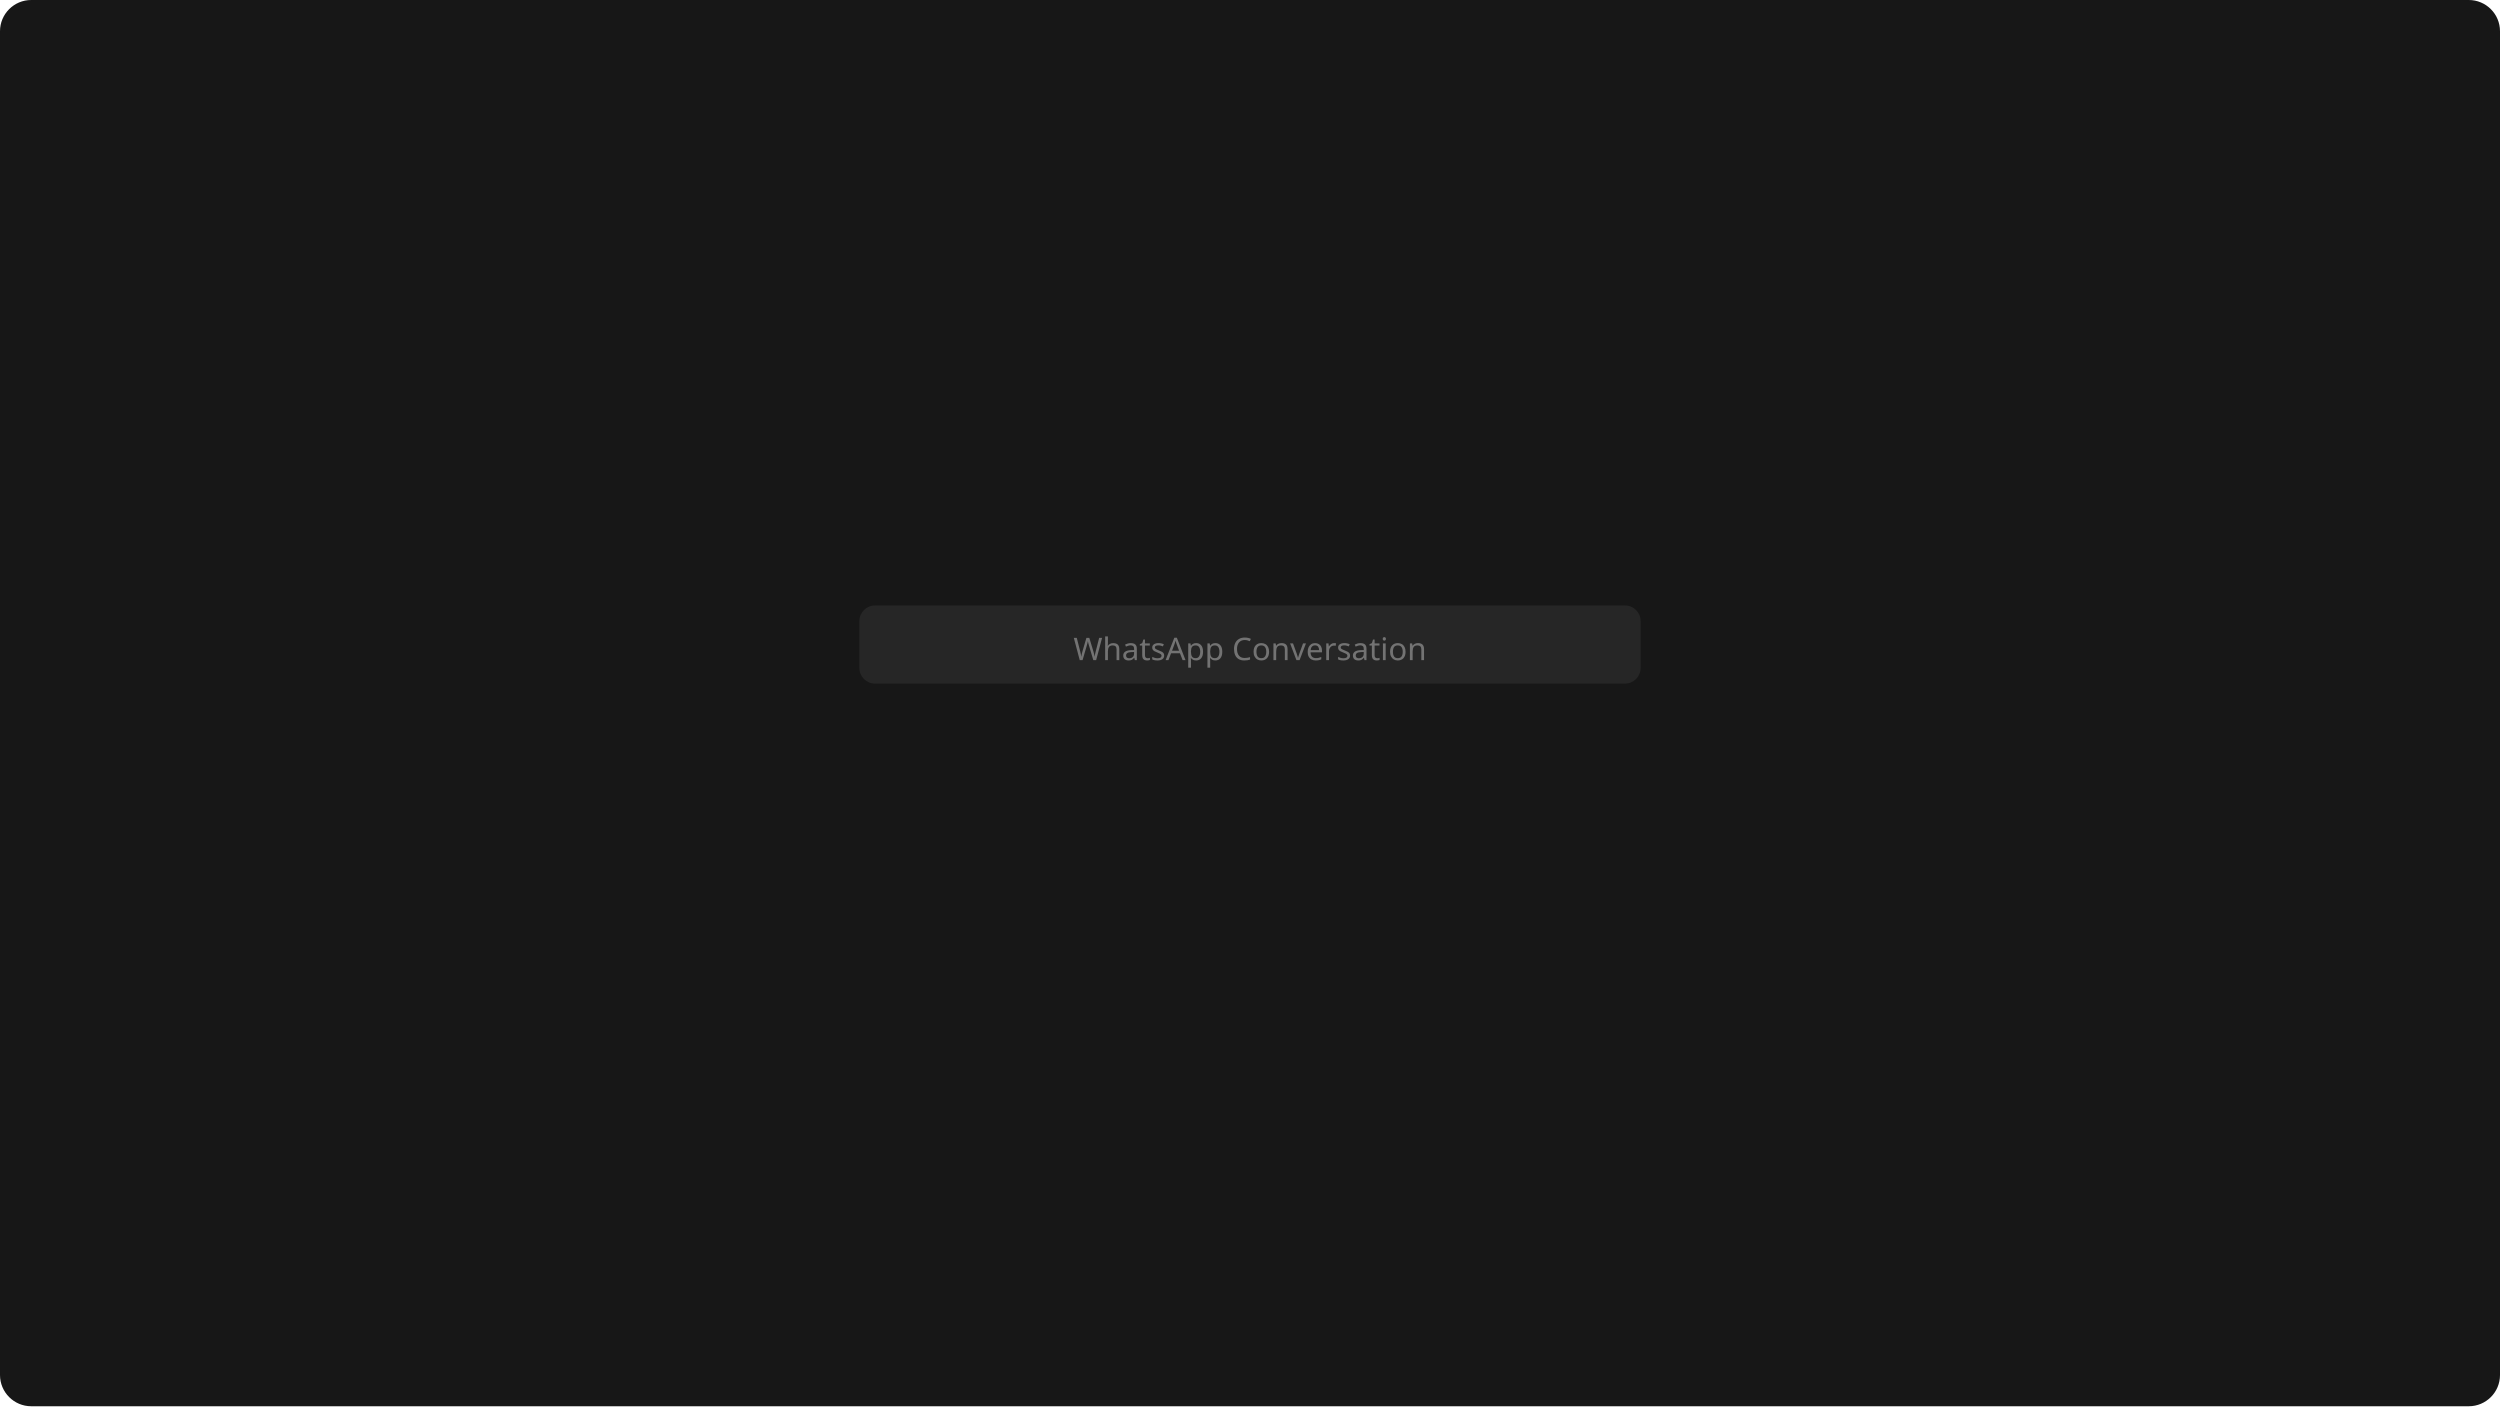
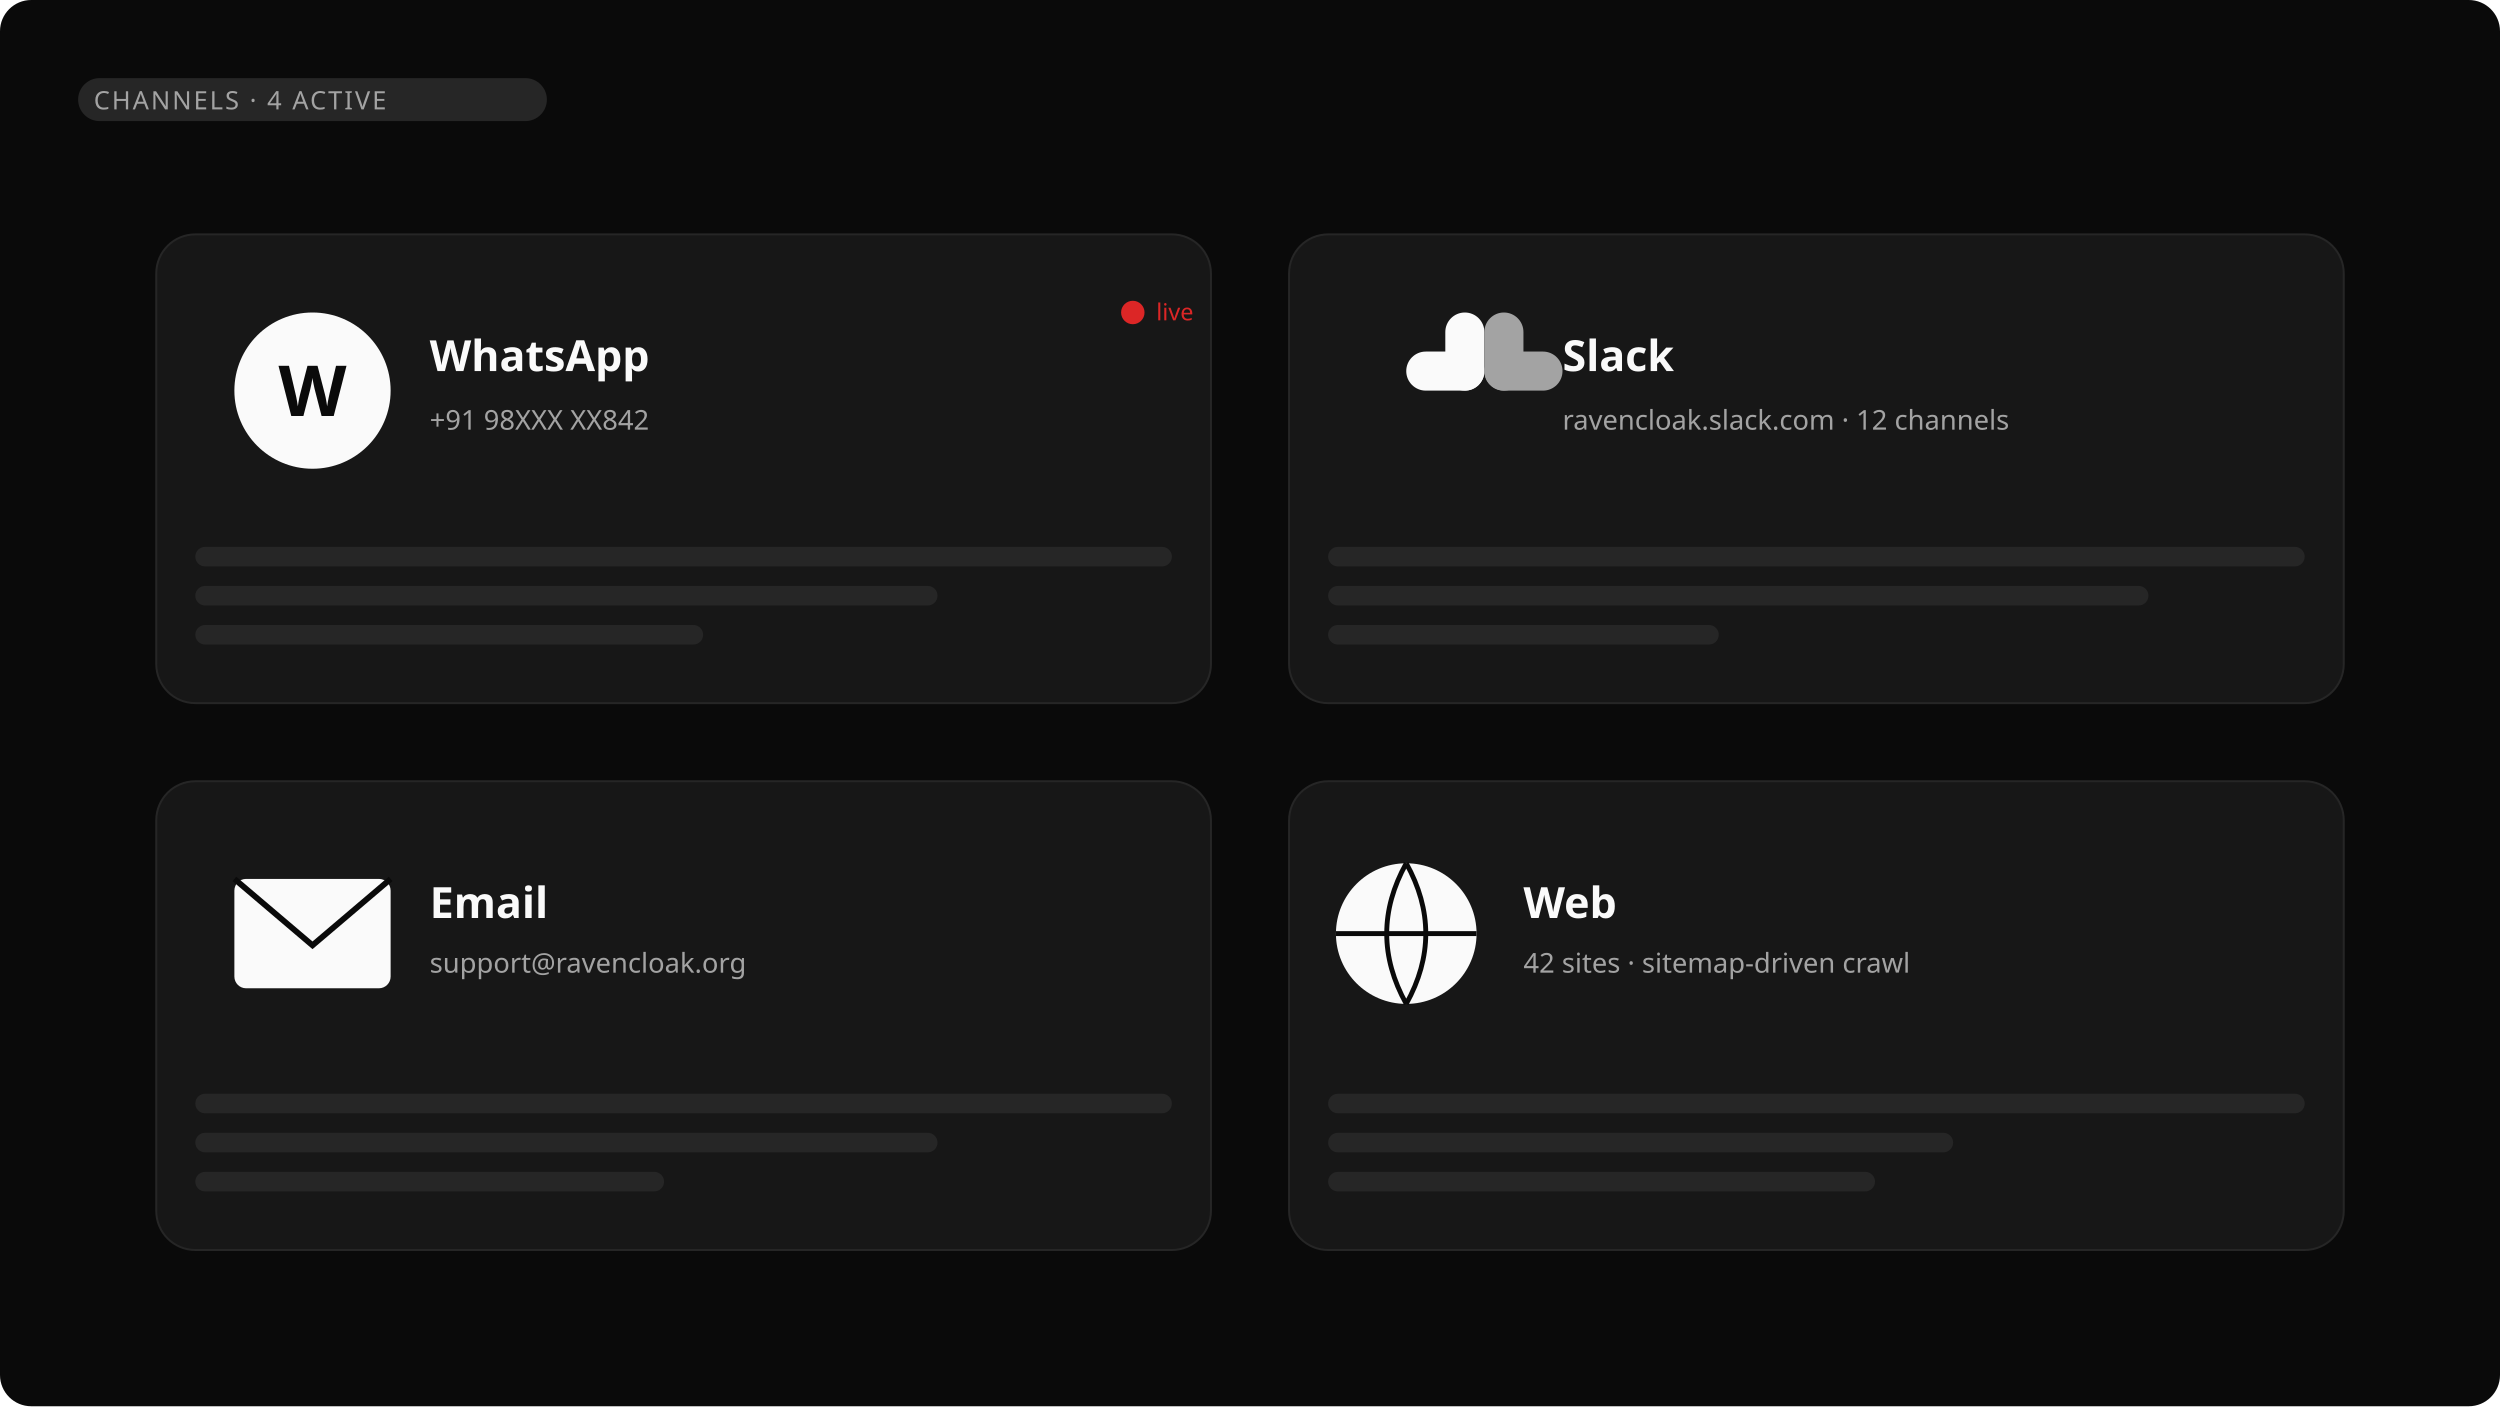
- <svg xmlns="http://www.w3.org/2000/svg" viewBox="0 0 1280 720" fill="none">
-   <rect width="1280" height="720" rx="16" fill="#171717" />
-   <rect x="440" y="310" width="400" height="40" rx="8" fill="#262626" />
-   <text x="640" y="338" font-family="system-ui" font-size="16" fill="#737373" text-anchor="middle">WhatsApp Conversation</text>
+ <svg xmlns="http://www.w3.org/2000/svg" viewBox="0 0 1280 720" fill="none" role="img" aria-label="Channels surface mockup">
+   <rect width="1280" height="720" rx="16" fill="#0a0a0a" />
+   <rect x="40" y="40" width="240" height="22" rx="11" fill="#262626" />
+   <text x="48" y="56" font-family="ui-sans-serif, system-ui, sans-serif" font-size="13" fill="#a3a3a3" letter-spacing="0.08em">CHANNELS  ·  4 ACTIVE</text>
+   <rect x="80" y="120" width="540" height="240" rx="20" fill="#171717" stroke="#262626" stroke-width="1" />
+   <circle cx="160" cy="200" r="40" fill="#fafafa" />
+   <text x="160" y="213" text-anchor="middle" font-family="ui-sans-serif, system-ui, sans-serif" font-size="36" font-weight="700" fill="#0a0a0a">W</text>
+   <text x="220" y="190" font-family="ui-sans-serif, system-ui, sans-serif" font-size="22" font-weight="600" fill="#fafafa">WhatsApp</text>
+   <text x="220" y="220" font-family="ui-sans-serif, system-ui, sans-serif" font-size="14" fill="#a3a3a3">+91 98XXX XX842</text>
+   <rect x="100" y="280" width="500" height="10" rx="5" fill="#262626" />
+   <rect x="100" y="300" width="380" height="10" rx="5" fill="#262626" />
+   <rect x="100" y="320" width="260" height="10" rx="5" fill="#262626" />
+   <circle cx="580" cy="160" r="6" fill="#dc2626" />
+   <text x="592" y="164" font-family="ui-sans-serif, system-ui, sans-serif" font-size="12" fill="#dc2626">live</text>
+   <rect x="660" y="120" width="540" height="240" rx="20" fill="#171717" stroke="#262626" stroke-width="1" />
+   <g transform="translate(720,160)">
+     <rect x="0" y="20" width="40" height="20" rx="10" fill="#fafafa" />
+     <rect x="20" y="0" width="20" height="40" rx="10" fill="#fafafa" />
+     <rect x="40" y="20" width="40" height="20" rx="10" fill="#a3a3a3" />
+     <rect x="40" y="0" width="20" height="40" rx="10" fill="#a3a3a3" />
+   </g>
+   <text x="800" y="190" font-family="ui-sans-serif, system-ui, sans-serif" font-size="22" font-weight="600" fill="#fafafa">Slack</text>
+   <text x="800" y="220" font-family="ui-sans-serif, system-ui, sans-serif" font-size="14" fill="#a3a3a3">ravencloak.slack.com · 12 channels</text>
+   <rect x="680" y="280" width="500" height="10" rx="5" fill="#262626" />
+   <rect x="680" y="300" width="420" height="10" rx="5" fill="#262626" />
+   <rect x="680" y="320" width="200" height="10" rx="5" fill="#262626" />
+   <rect x="80" y="400" width="540" height="240" rx="20" fill="#171717" stroke="#262626" stroke-width="1" />
+   <rect x="120" y="450" width="80" height="56" rx="6" fill="#fafafa" />
+   <path d="M120 450 L160 484 L200 450" stroke="#0a0a0a" stroke-width="3" fill="none" />
+   <text x="220" y="470" font-family="ui-sans-serif, system-ui, sans-serif" font-size="22" font-weight="600" fill="#fafafa">Email</text>
+   <text x="220" y="498" font-family="ui-sans-serif, system-ui, sans-serif" font-size="14" fill="#a3a3a3">support@ravencloak.org</text>
+   <rect x="100" y="560" width="500" height="10" rx="5" fill="#262626" />
+   <rect x="100" y="580" width="380" height="10" rx="5" fill="#262626" />
+   <rect x="100" y="600" width="240" height="10" rx="5" fill="#262626" />
+   <rect x="660" y="400" width="540" height="240" rx="20" fill="#171717" stroke="#262626" stroke-width="1" />
+   <circle cx="720" cy="478" r="36" fill="#fafafa" />
+   <path d="M684 478 L756 478 M720 442 Q700 478 720 514 M720 442 Q740 478 720 514" stroke="#0a0a0a" stroke-width="2.5" fill="none" />
+   <text x="780" y="470" font-family="ui-sans-serif, system-ui, sans-serif" font-size="22" font-weight="600" fill="#fafafa">Web</text>
+   <text x="780" y="498" font-family="ui-sans-serif, system-ui, sans-serif" font-size="14" fill="#a3a3a3">42 sites · sitemap-driven crawl</text>
+   <rect x="680" y="560" width="500" height="10" rx="5" fill="#262626" />
+   <rect x="680" y="580" width="320" height="10" rx="5" fill="#262626" />
+   <rect x="680" y="600" width="280" height="10" rx="5" fill="#262626" />
</svg>
